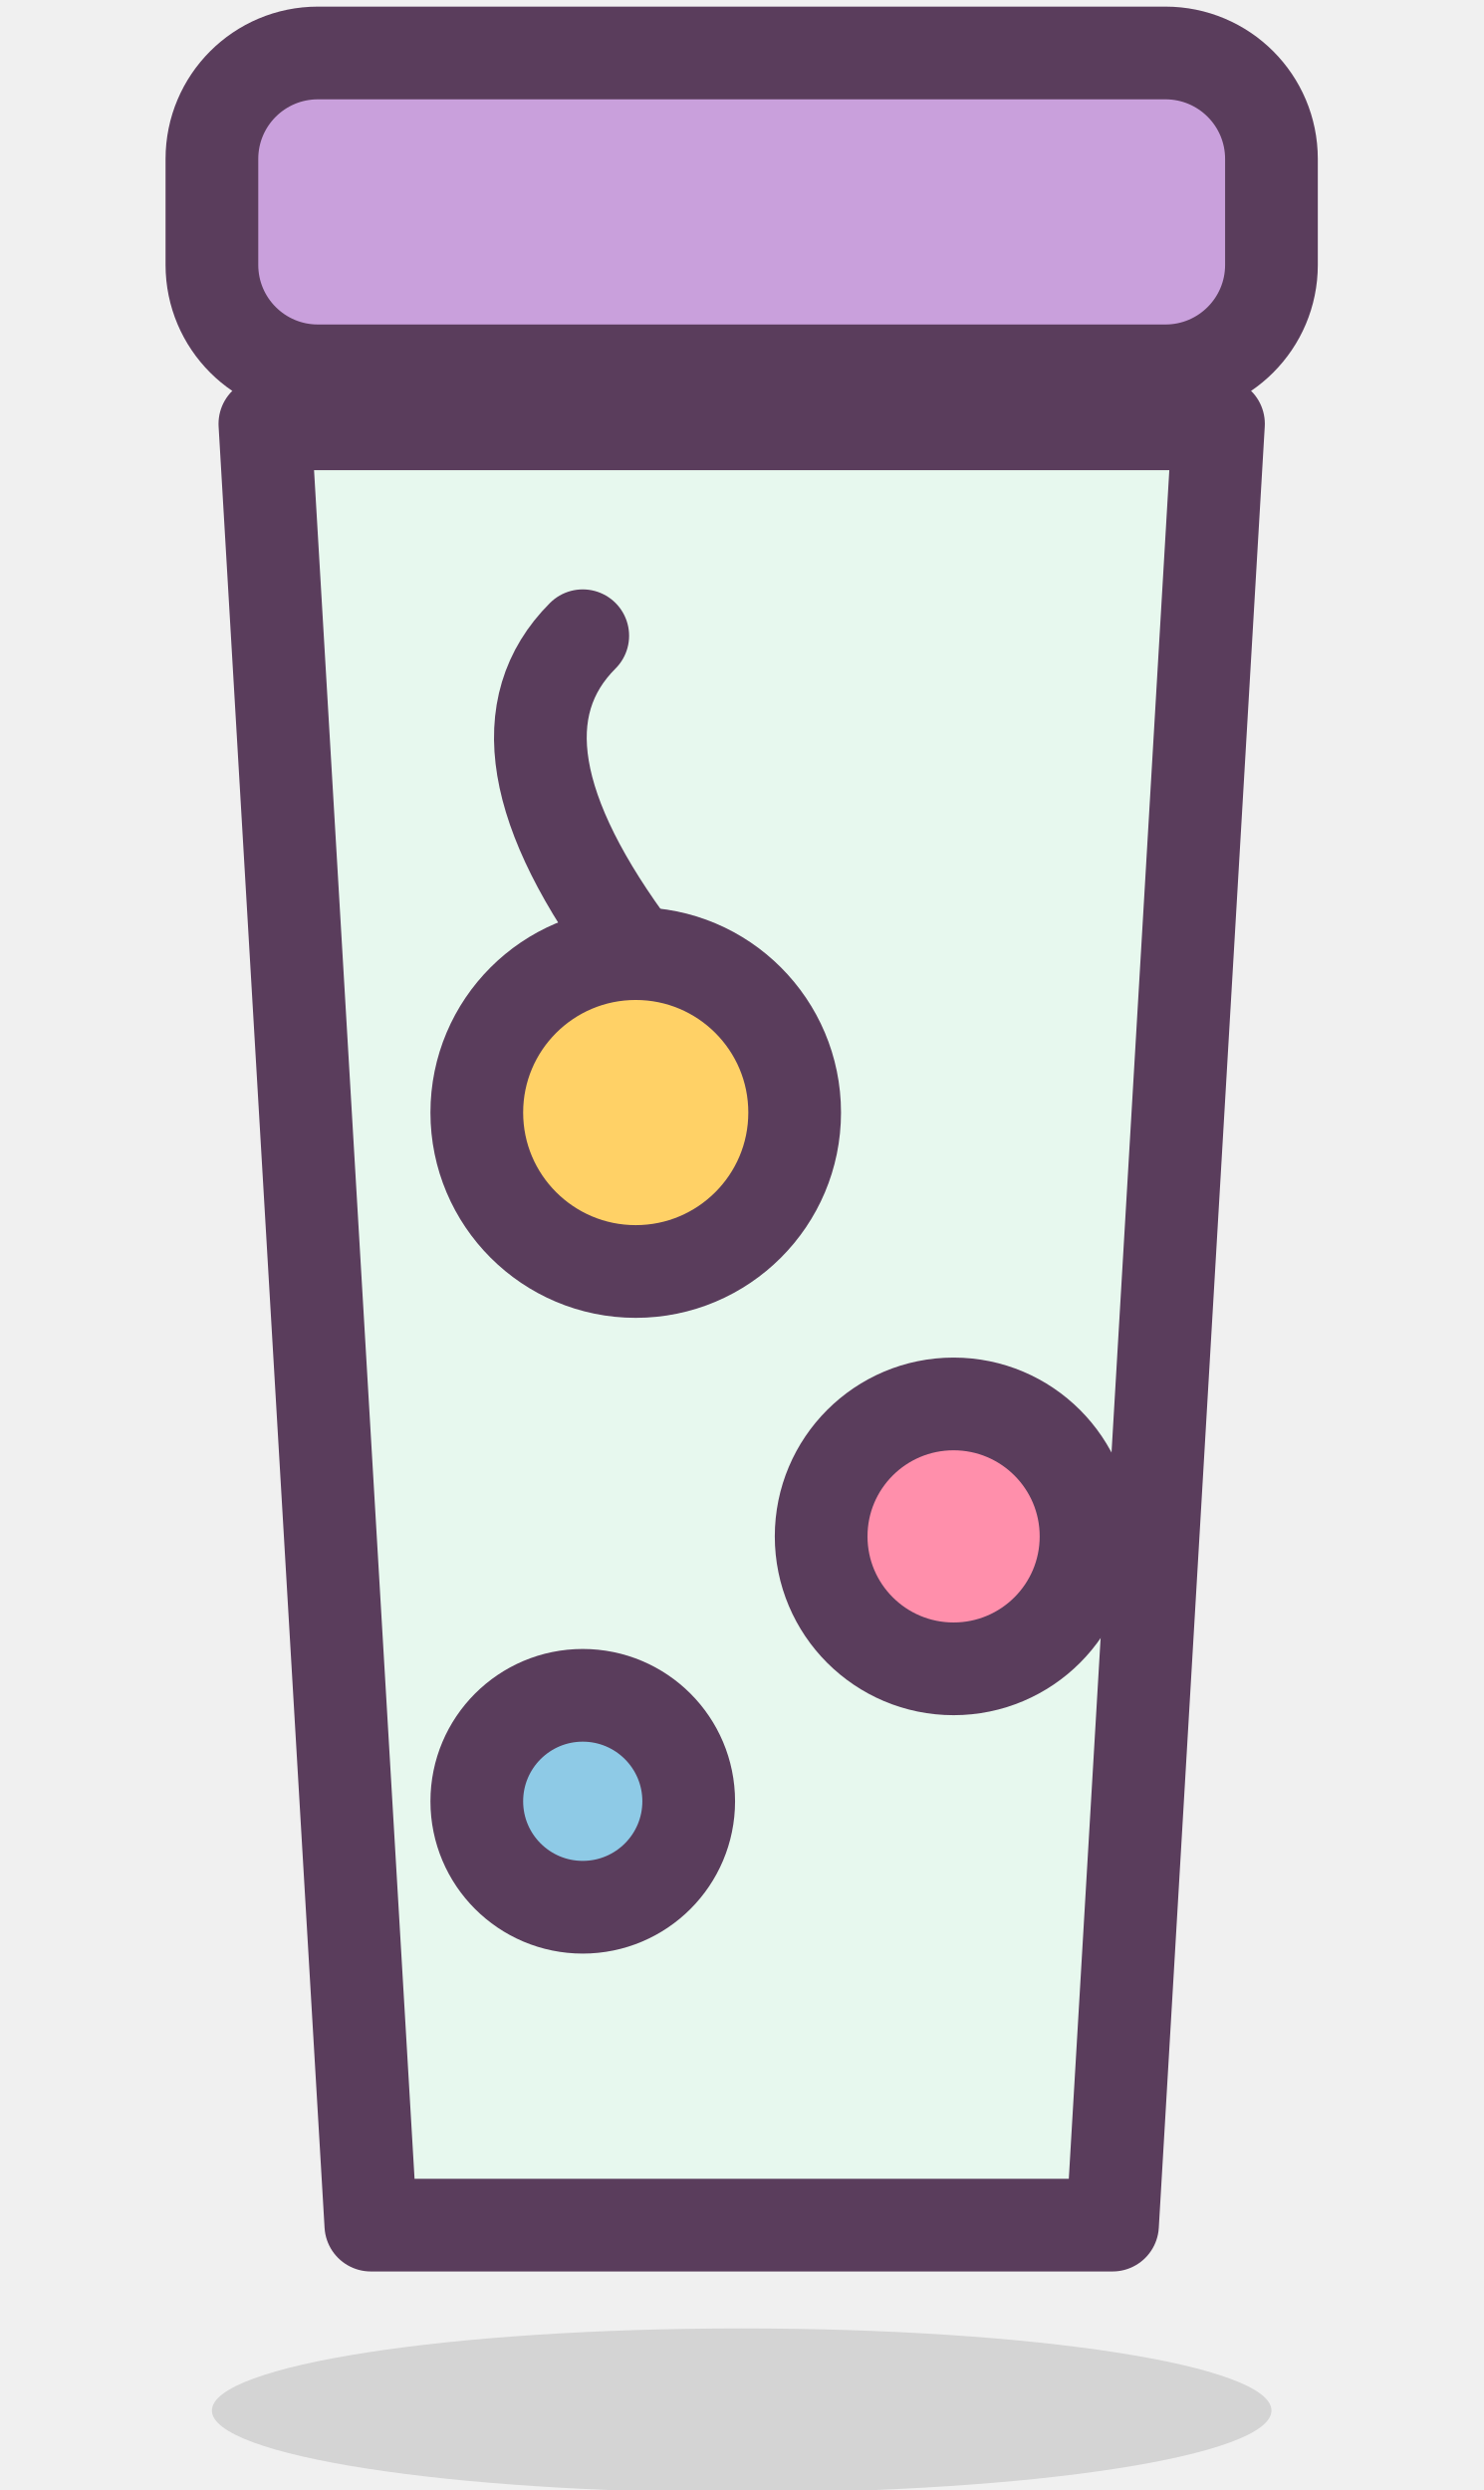
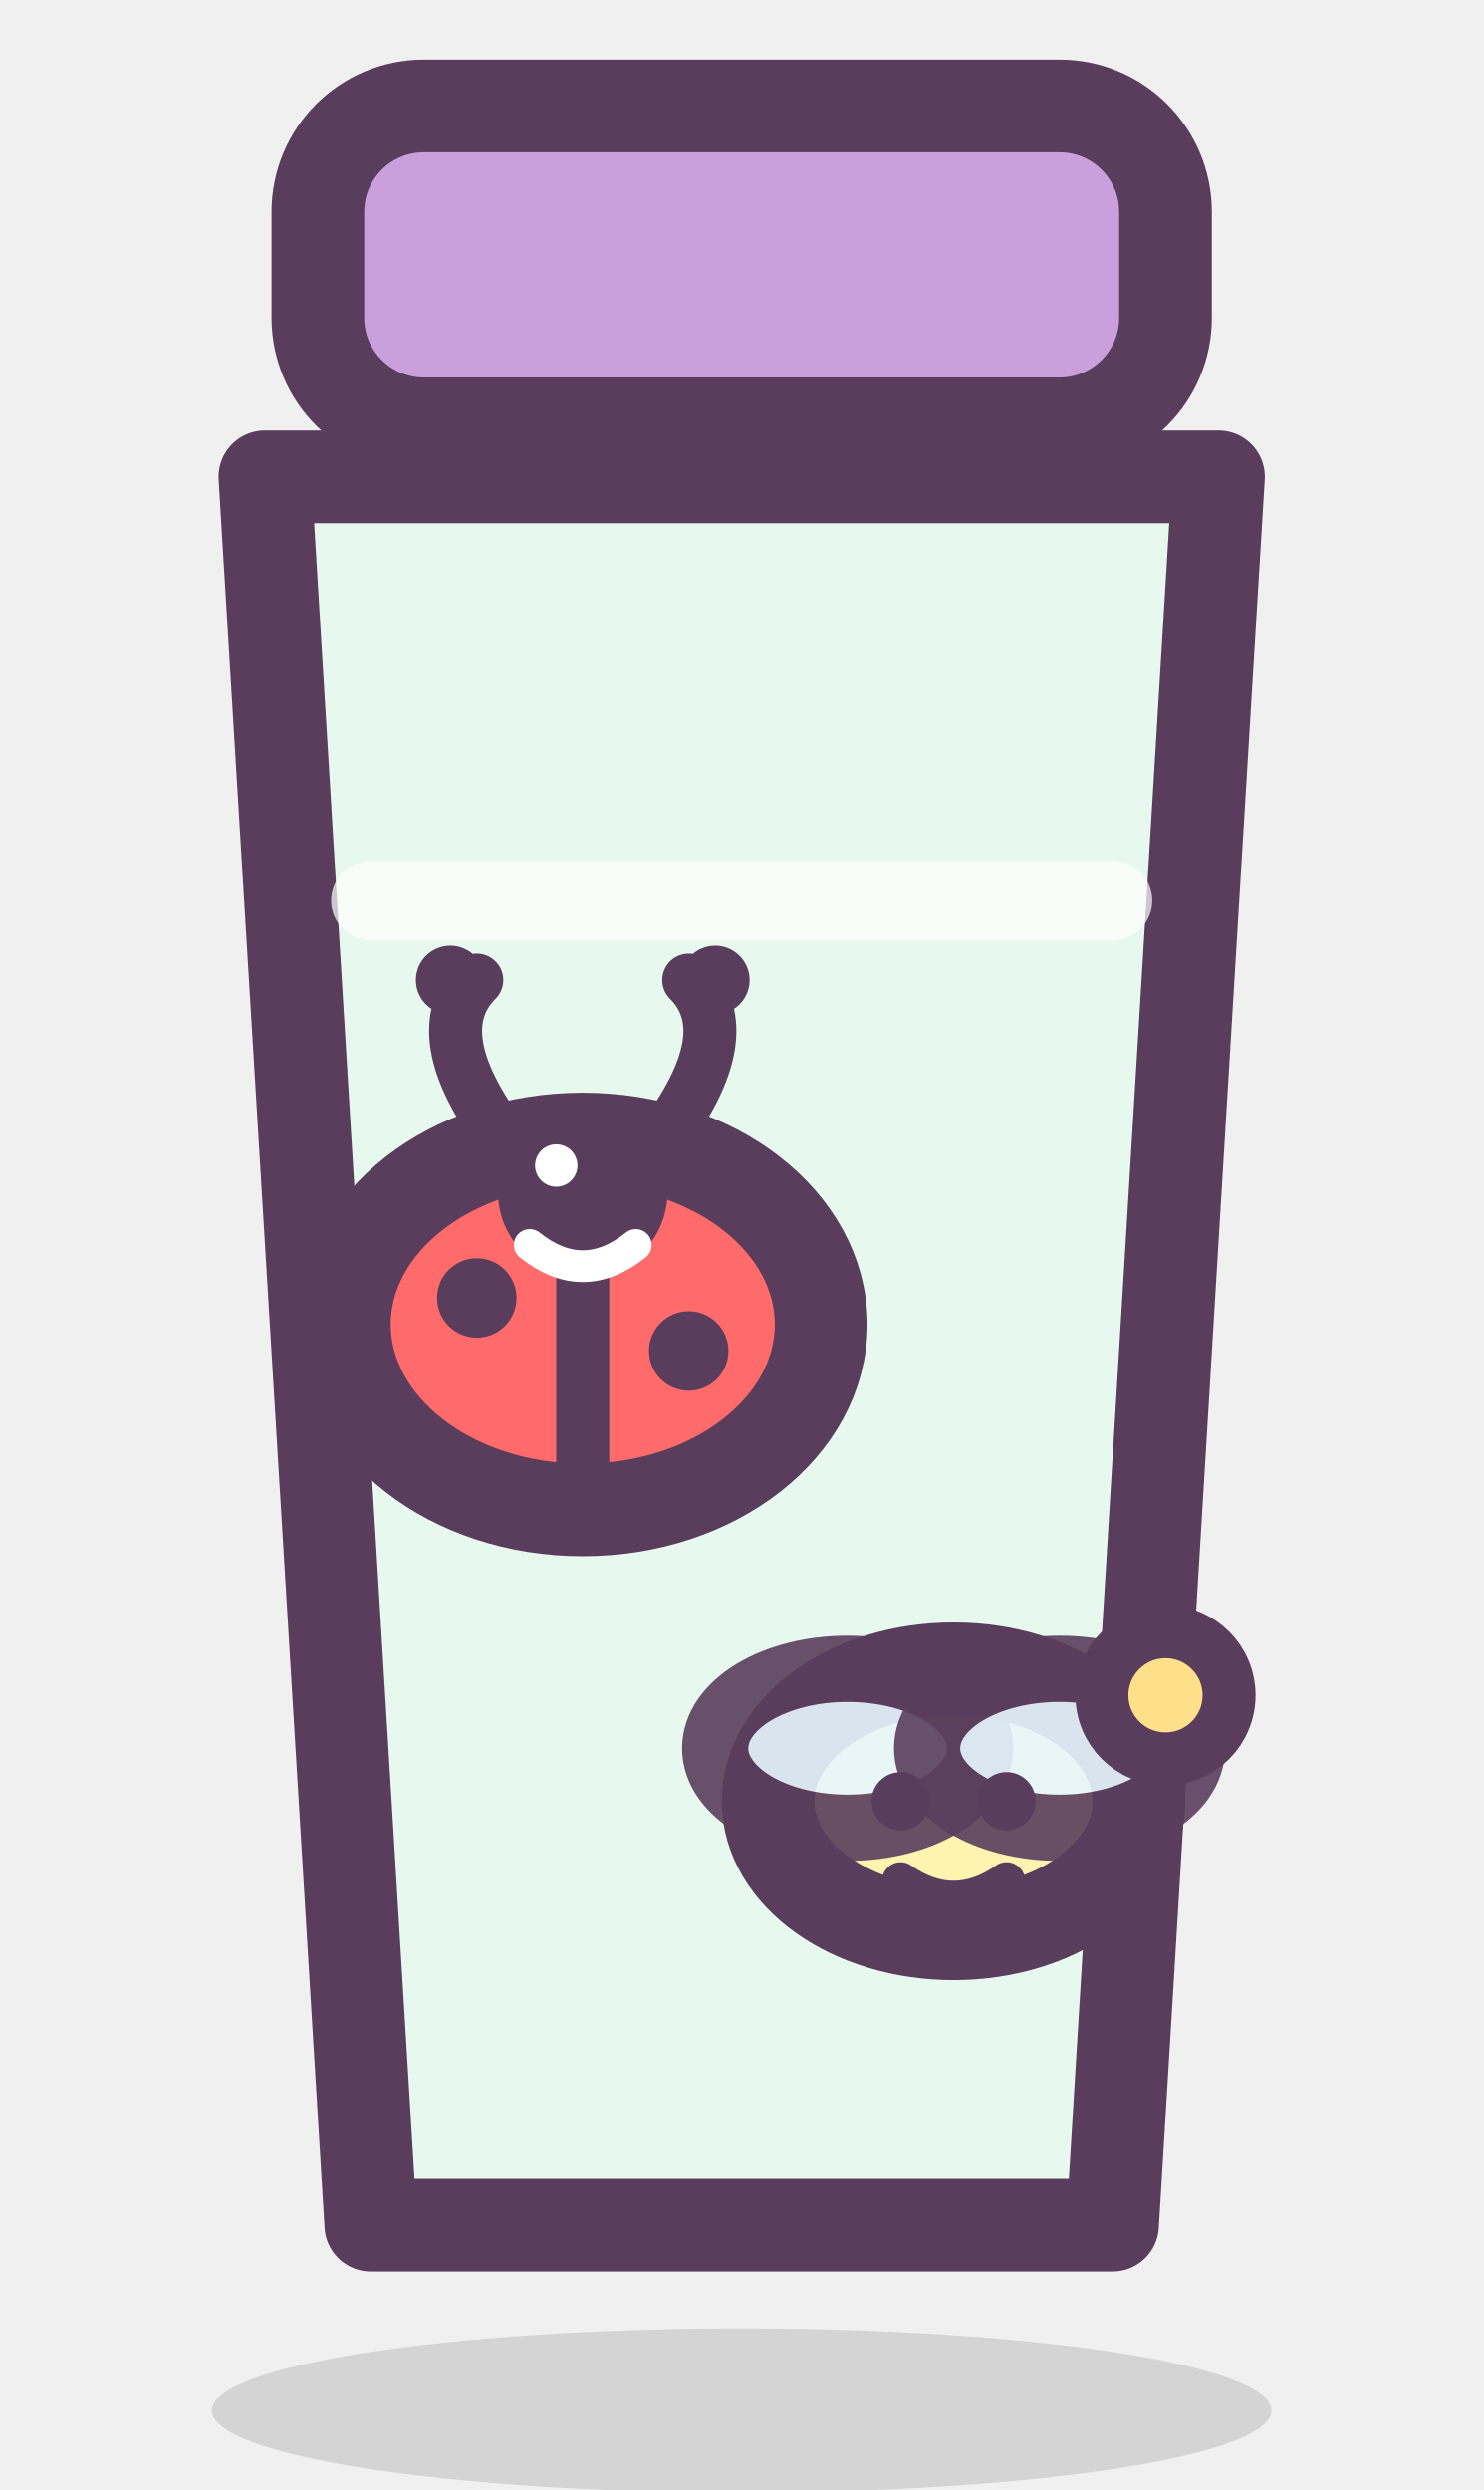
<svg xmlns="http://www.w3.org/2000/svg" viewBox="22 6 56 94" width="56" height="94">
  <ellipse cx="50" cy="97" rx="20" ry="3.1" fill="#000" opacity=".12" />
-   <rect x="30" y="8" width="40" height="12" rx="4" fill="#c9a0dc" stroke="#5a3d5c" stroke-width="3.5" stroke-linejoin="round" stroke-linecap="round" />
-   <path d="M32 22 H68 L64 90 H36 Z" fill="#e7f8ee" stroke="#5a3d5c" stroke-width="3.5" stroke-linejoin="round" stroke-linecap="round" />
-   <circle cx="46" cy="48" r="6" fill="#ffd166" stroke="#5a3d5c" stroke-width="3.5" stroke-linejoin="round" stroke-linecap="round" />
-   <circle cx="58" cy="64" r="5" fill="#ff8fab" stroke="#5a3d5c" stroke-width="3.5" stroke-linejoin="round" stroke-linecap="round" />
-   <circle cx="44" cy="74" r="4" fill="#8ecae6" stroke="#5a3d5c" stroke-width="3.5" stroke-linejoin="round" stroke-linecap="round" />
-   <path d="M46 42 q-6 -8 -2 -12" fill="none" stroke="#5a3d5c" stroke-width="3.5" stroke-linejoin="round" stroke-linecap="round" />
+   <rect x="34" y="10" width="32" height="12" rx="4" fill="#c9a0dc" stroke="#5a3d5c" stroke-width="3.5" stroke-linejoin="round" stroke-linecap="round" />
+   <path d="M32 24 H68 L64 90 H36 Z" fill="#e7f8ee" stroke="#5a3d5c" stroke-width="3.5" stroke-linejoin="round" stroke-linecap="round" />
+   <path d="M36 40 H64" stroke="#fff" stroke-width="3" opacity=".7" stroke-linecap="round" />
+   <ellipse cx="44" cy="56" rx="9" ry="7" fill="#ff6b6b" stroke="#5a3d5c" stroke-width="3.5" stroke-linejoin="round" stroke-linecap="round" />
+   <path d="M44 50 V62" stroke="#5a3d5c" stroke-width="2" stroke-linecap="round" />
+   <circle cx="40" cy="55" r="1.5" fill="#5a3d5c" />
+   <circle cx="48" cy="57" r="1.5" fill="#5a3d5c" />
+   <circle cx="44" cy="51" r="3.2" fill="#5a3d5c" />
+   <circle cx="43" cy="50" r="0.8" fill="#fff" />
+   <path d="M42 53 q2 1.6 4 0" fill="none" stroke="#fff" stroke-width="1.2" stroke-linecap="round" />
+   <path d="M41 49 q-3 -4 -1 -6" fill="none" stroke="#5a3d5c" stroke-width="2" stroke-linecap="round" />
+   <circle cx="39" cy="43" r="1.3" fill="#5a3d5c" />
+   <path d="M47 49 q3 -4 1 -6" fill="none" stroke="#5a3d5c" stroke-width="2" stroke-linecap="round" />
+   <circle cx="49" cy="43" r="1.3" fill="#5a3d5c" />
+   <ellipse cx="58" cy="74" rx="7" ry="5" fill="#fff3b0" stroke="#5a3d5c" stroke-width="3.5" stroke-linejoin="round" stroke-linecap="round" />
+   <ellipse cx="54" cy="72" rx="5" ry="3" fill="#e7f6ff" stroke="#5a3d5c" stroke-width="2.5" opacity=".9" />
+   <ellipse cx="62" cy="72" rx="5" ry="3" fill="#e7f6ff" stroke="#5a3d5c" stroke-width="2.5" opacity=".9" />
+   <circle cx="56" cy="74" r="1.1" fill="#5a3d5c" />
+   <circle cx="60" cy="74" r="1.1" fill="#5a3d5c" />
+   <path d="M56 77 q2 1.4 4 0" fill="none" stroke="#5a3d5c" stroke-width="1.4" stroke-linecap="round" />
+   <circle cx="66" cy="70" r="2.4" fill="#ffe08a" stroke="#5a3d5c" stroke-width="2" />
</svg>
